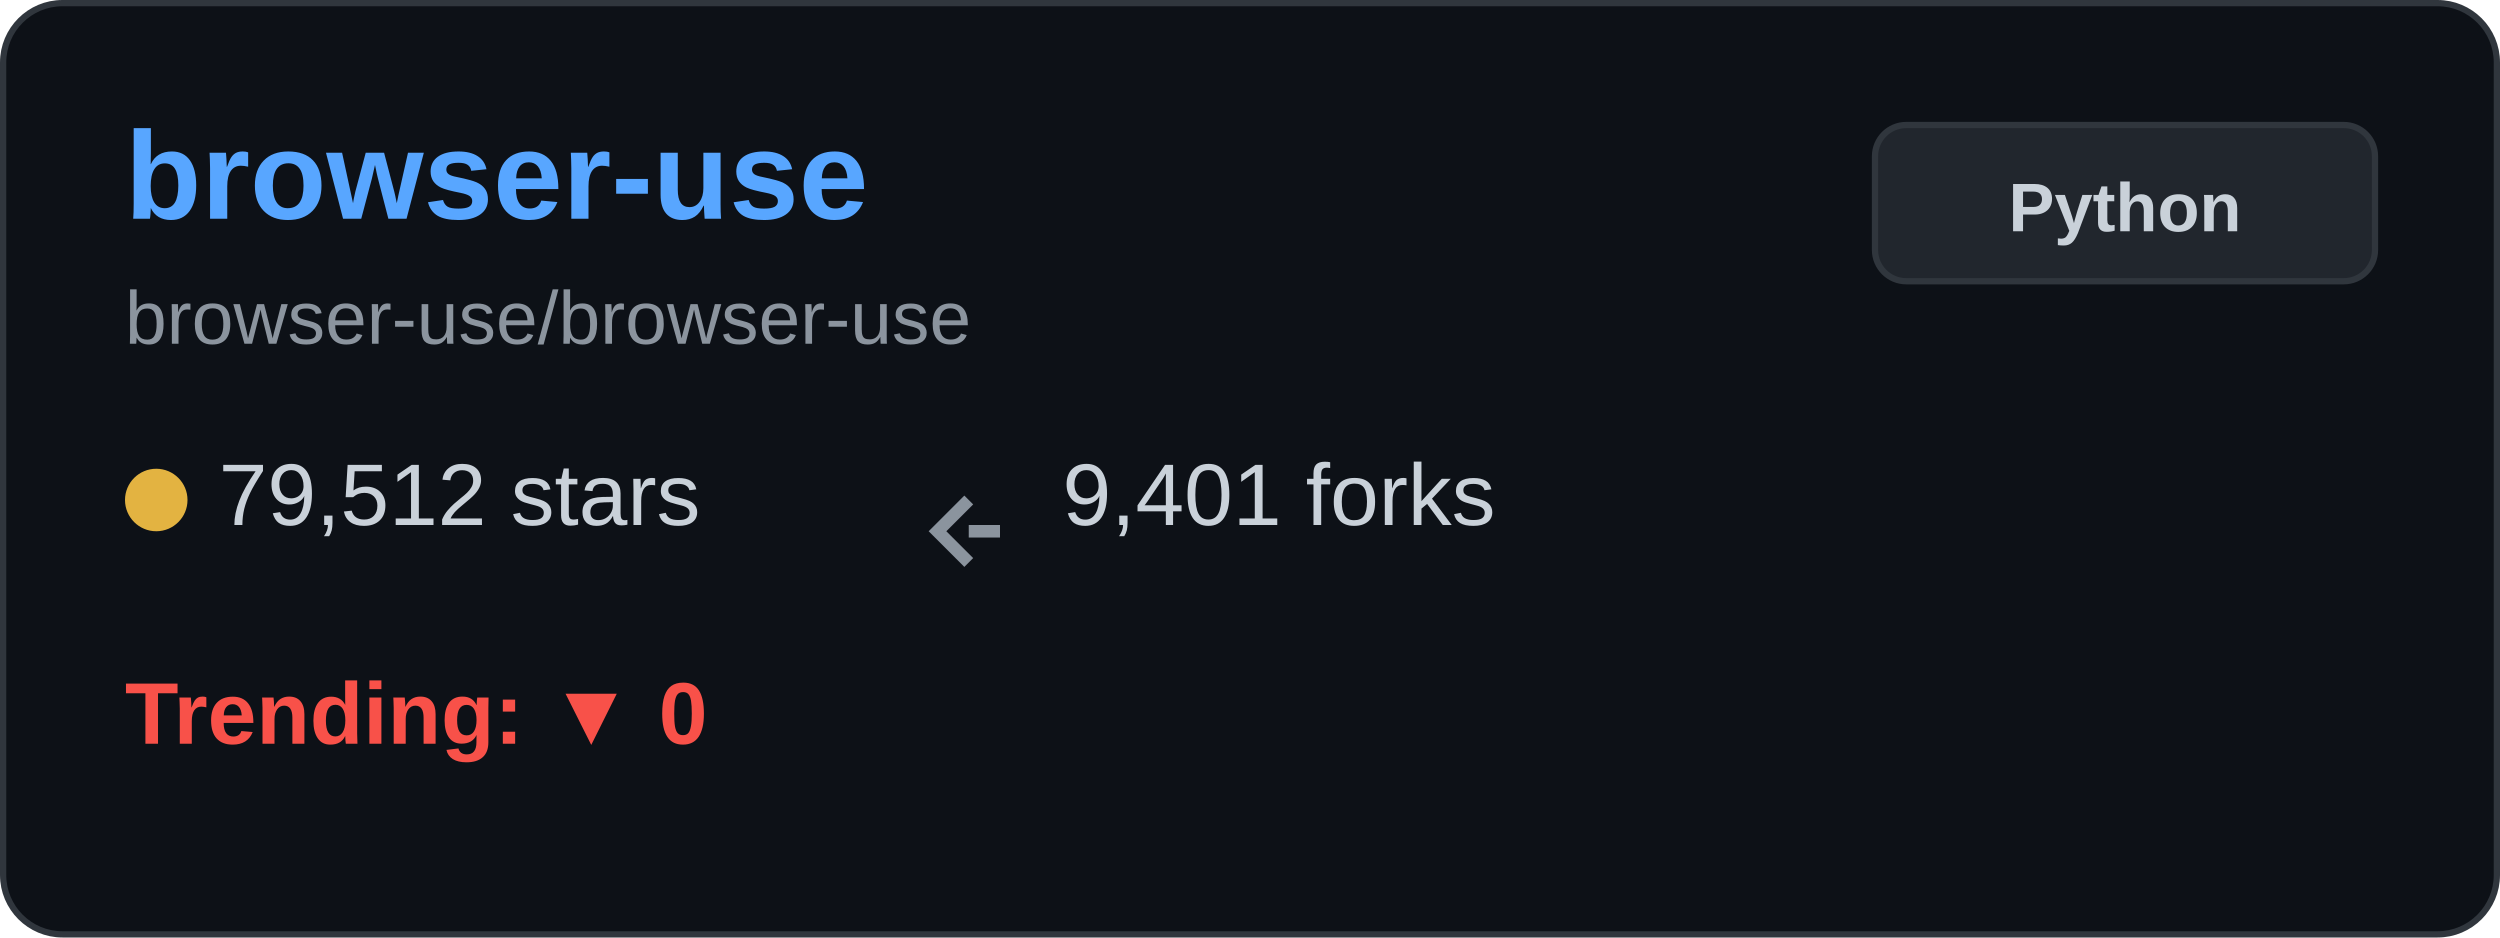
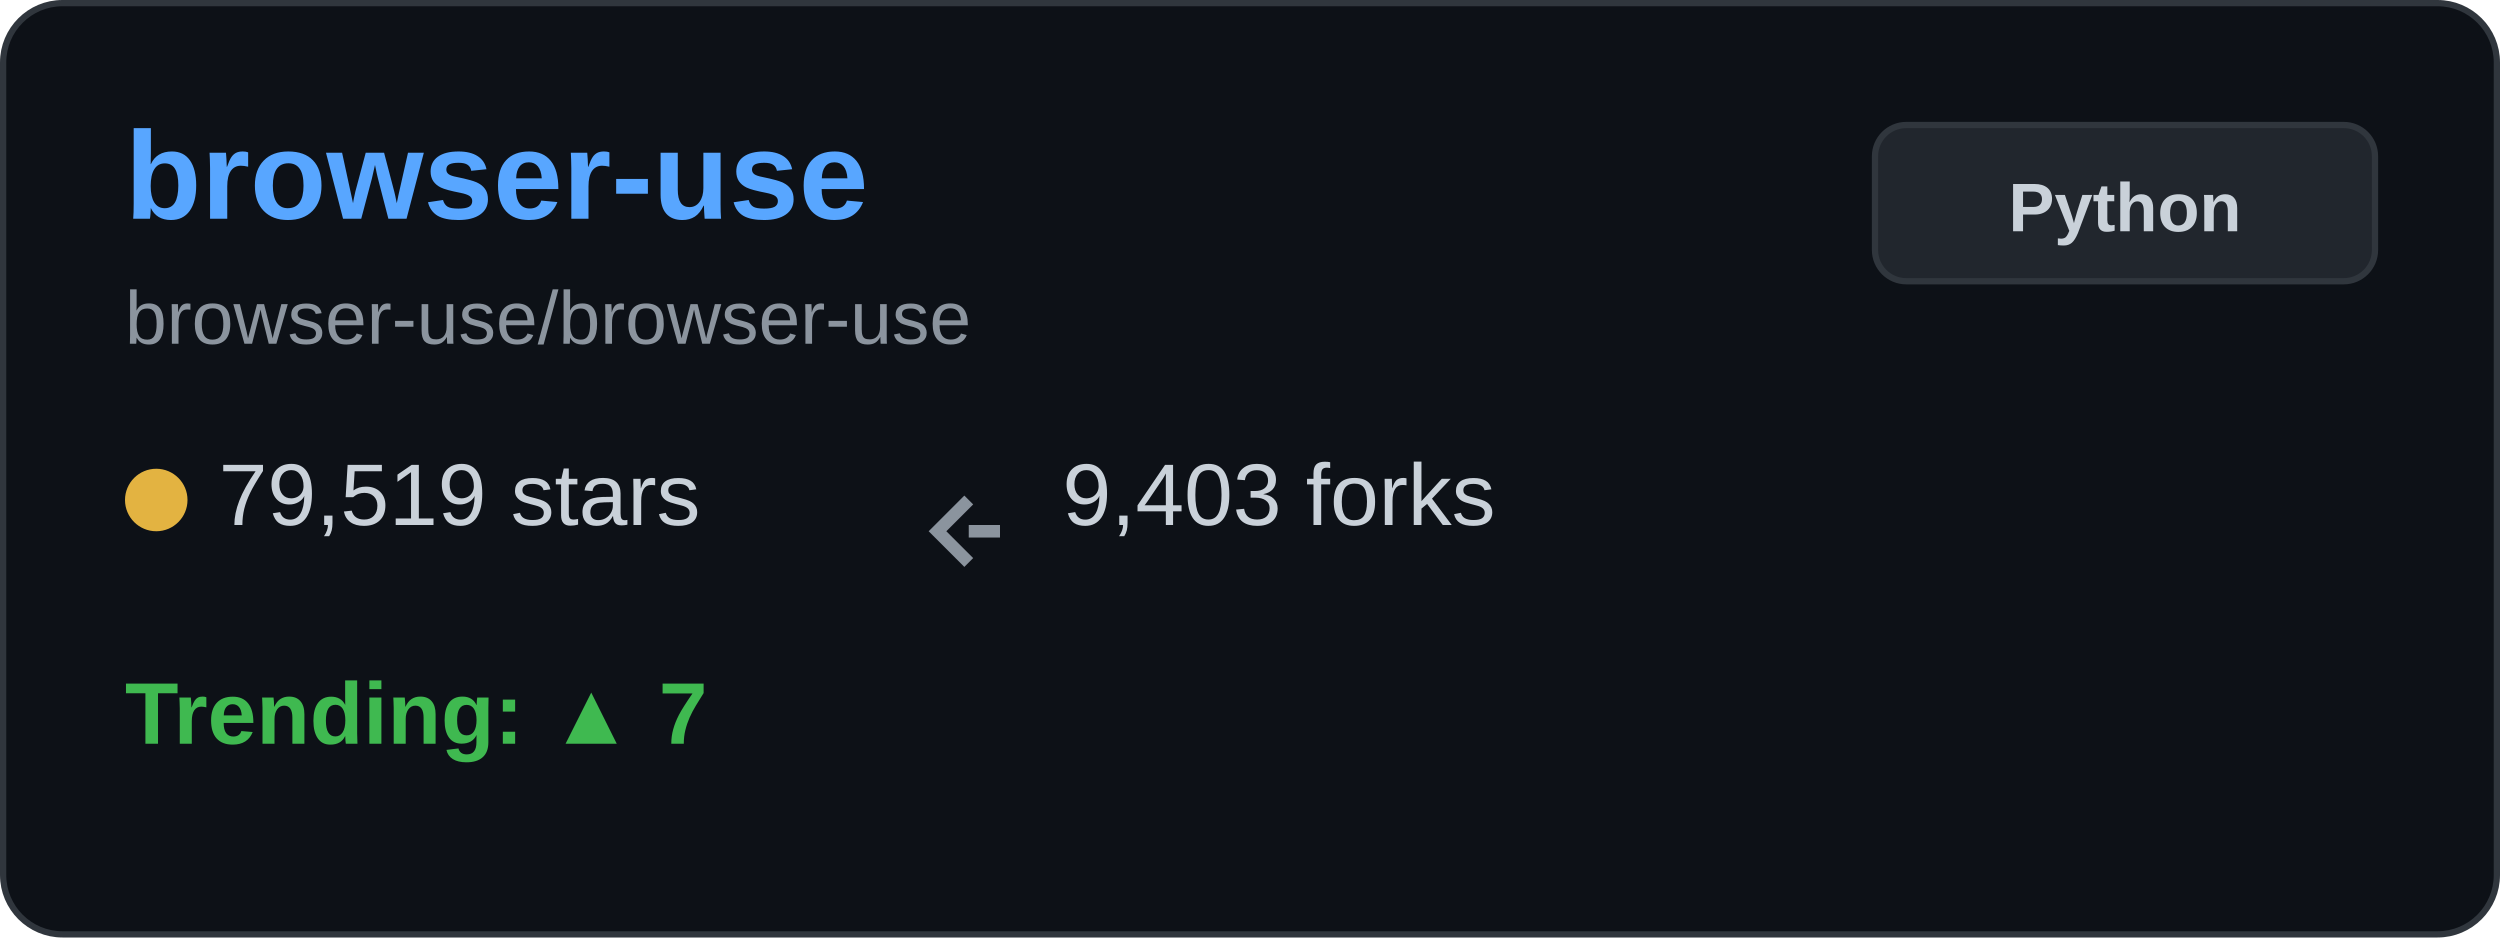
<svg xmlns="http://www.w3.org/2000/svg" width="400" height="150" viewBox="0 0 400 150" fill="none">
  <rect x="0.5" y="0.5" width="399" height="149" rx="9.5" fill="#0d1117" stroke="#30363d" />
  <text x="20" y="35" font-family="Arial, sans-serif" font-size="20" font-weight="bold" fill="#58a6ff">browser-use</text>
  <text x="20" y="55" font-family="Arial, sans-serif" font-size="12" fill="#8b949e">browser-use/browser-use</text>
  <g transform="translate(20, 80)">
    <circle cx="5" cy="0" r="5" fill="#e3b341" />
-     <text x="15" y="4" font-family="Arial, sans-serif" font-size="14" fill="#c9d1d9">79,512 stars</text>
+     <text x="15" y="4" font-family="Arial, sans-serif" font-size="14" fill="#c9d1d9">79,519 stars</text>
  </g>
  <g transform="translate(150, 80)">
    <path d="M5 0 L0 5 L5 10 M5 5 L10 5" stroke="#8b949e" stroke-width="2" fill="none" />
-     <text x="20" y="4" font-family="Arial, sans-serif" font-size="14" fill="#c9d1d9">9,401 forks</text>
+     <text x="20" y="4" font-family="Arial, sans-serif" font-size="14" fill="#c9d1d9">9,403 forks</text>
  </g>
  <g transform="translate(20, 115)">
-     <text x="0" y="4" font-family="Arial, sans-serif" font-size="14" font-weight="bold" fill="#f85149">Trending: ▼ 0</text>
+     <text x="0" y="4" font-family="Arial, sans-serif" font-size="14" font-weight="bold" fill="#3fb950">Trending: ▲ 7</text>
  </g>
  <rect x="300" y="20" width="80" height="25" rx="5" fill="#21262d" stroke="#30363d" />
  <text x="340" y="37" font-family="Arial, sans-serif" font-size="11" font-weight="bold" fill="#c9d1d9" text-anchor="middle">Python</text>
</svg>
